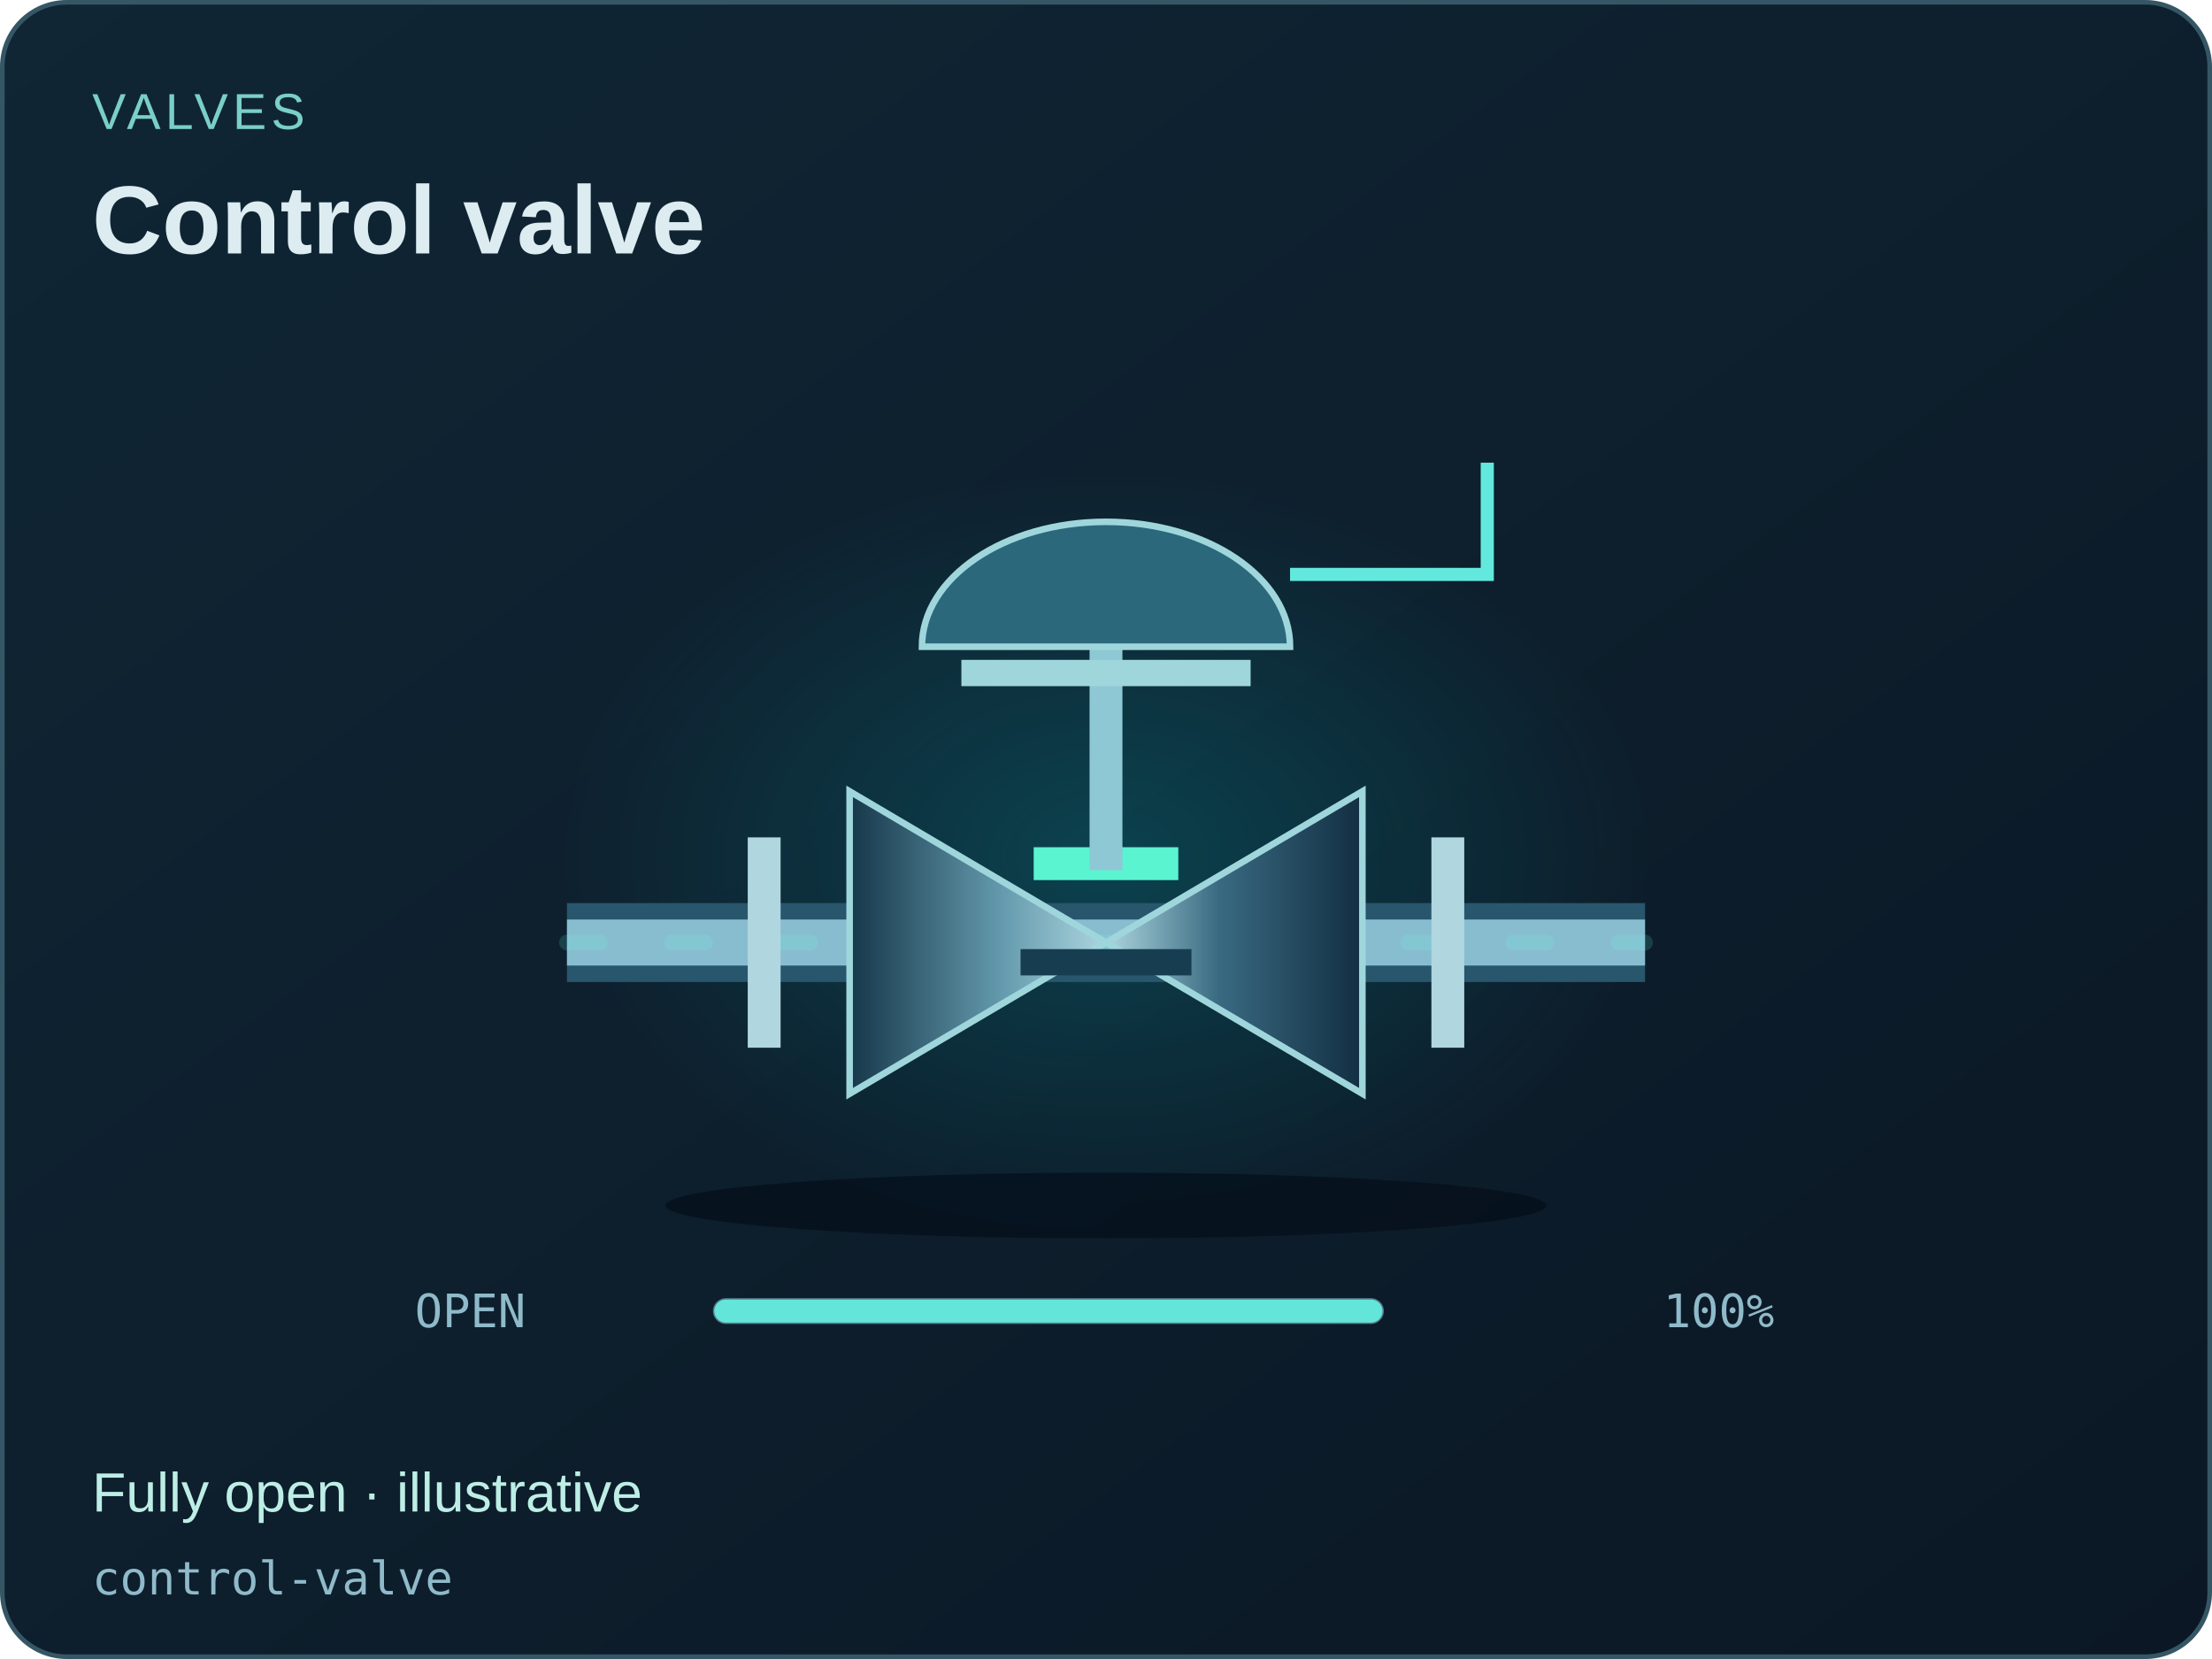
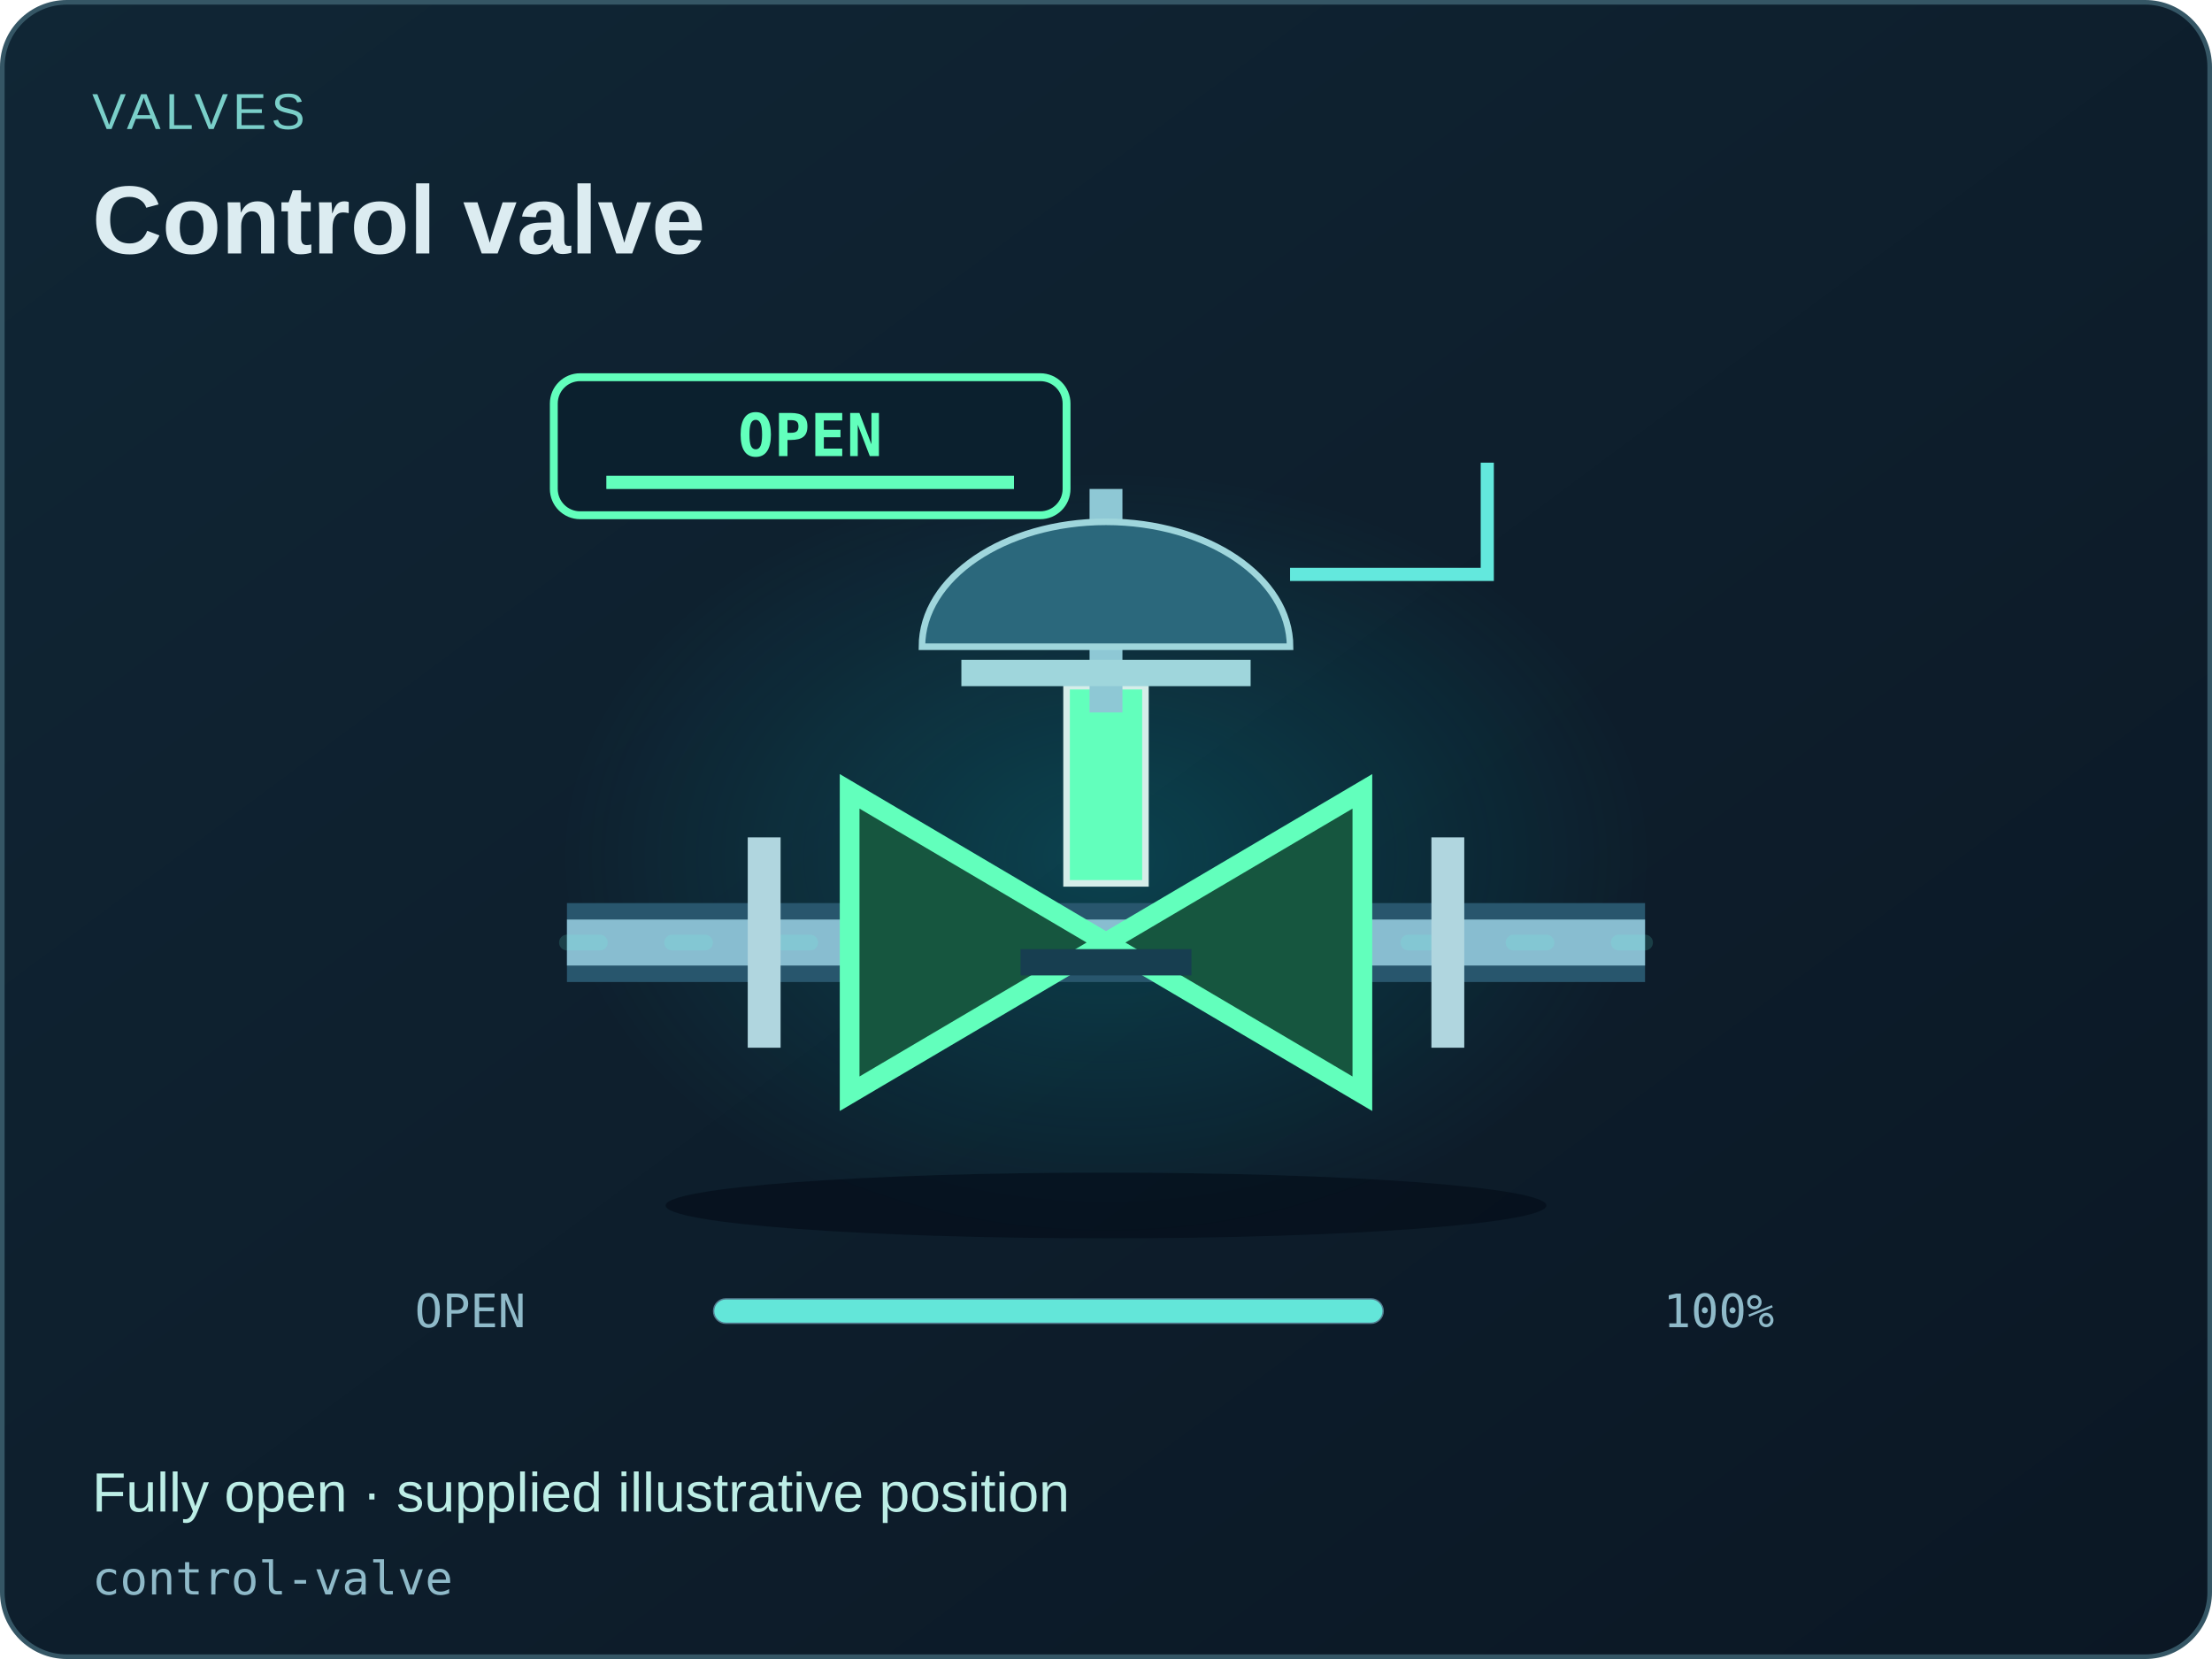
<svg xmlns="http://www.w3.org/2000/svg" width="480" height="360" viewBox="0 0 480 360" role="img" aria-labelledby="gallery-control-valve-base-open-title gallery-control-valve-base-open-desc">
  <style>:is(.twin-root.is-paused,.twin-document-hidden,html.motion-paused) .twin-equipment-art *,
:is(.twin-root.is-paused,.twin-document-hidden,html.motion-paused) .twin-equipment-art *::before,
:is(.twin-root.is-paused,.twin-document-hidden,html.motion-paused) .twin-equipment-art *::after{animation-play-state:paused!important;transition:none!important}
@media (prefers-reduced-motion:reduce){.twin-equipment-art *,.twin-equipment-art *::before,.twin-equipment-art *::after{animation:none!important;transition:none!important}}
.scada-component{display:inline-flex;position:relative;align-items:center;justify-content:center;width:210px;height:160px;max-width:100%;vertical-align:middle;isolation:isolate;color:#c4ebf1;--scada-accent:#62ffbc;--scada-activity-duration:2.4s}
.scada-component.scada-component-with-gauges{box-sizing:border-box;height:calc(136px + var(--scada-gauge-height,22px));padding-bottom:var(--scada-gauge-height,22px)}
.scada-component&gt;.scada-component-svg{display:block;width:100%;height:100%;overflow:visible;pointer-events:none}
.scada-component .scada-flow{stroke:#68ffe1;stroke-dasharray:5 11;stroke-linecap:round;opacity:.15;animation:scada-flow 1.4s linear infinite;animation-play-state:paused}
.scada-component :is(.scada-valve-disc,.scada-valve-stem,.scada-valve-lever,.scada-contact,.scada-needle){transform-box:view-box;transition:transform .45s ease,rx .45s ease,fill .3s ease}
+ .scada-component :is(.scada-valve-body,.scada-valve-disc,.scada-valve-handle){transition:transform .45s ease,rx .45s ease,fill .3s ease,stroke .3s ease}
+ .scada-component .scada-valve-position-tag text{font:700 9px ui-monospace,SFMono-Regular,Consolas,monospace;letter-spacing:.1px}
+ .scada-component .scada-valve-position-tag{pointer-events:none}
.scada-component[data-scada-host-state=false][data-flow=true] .scada-flow{opacity:var(--scada-flow-opacity,.95)}
.scada-component[data-scada-host-state=false][data-flow=true][data-running=true] .scada-flow{animation-play-state:running}
.scada-component[data-scada-host-state=false][data-running=false] *,.scada-component[data-scada-host-state=false][data-running=false] *::before,.scada-component[data-scada-host-state=false][data-running=false] *::after{animation-play-state:paused!important;transition:none!important}
html.motion-paused .scada-component *,html.motion-paused .scada-component *::before,html.motion-paused .scada-component *::after{animation-play-state:paused!important;transition:none!important}
@keyframes scada-flow{to{stroke-dashoffset:-32}}
@media (prefers-reduced-motion:reduce){.scada-component *,.scada-component *::before,.scada-component *::after{animation:none!important;transition:none!important}}

.gallery-label{font-family:Arial,sans-serif;fill:#dcecf1}
.gallery-code{font-family:monospace;fill:#8fbac9}
.gallery-symbol.scada-component{display:block;width:auto;height:auto;padding:0;max-width:none;overflow:visible}
.gallery-symbol&gt;.twin-equipment-art{display:block;width:auto;height:auto;max-width:none}
.gallery-symbol&gt;svg,.gallery-symbol&gt;.twin-equipment-art&gt;svg{display:block;width:280px!important;height:194px!important;max-width:none!important;max-height:none!important;overflow:visible}
.gallery-condition svg{width:24px;height:24px}
</style>
  <defs>
    <linearGradient id="gallery-control-valve-base-open-card" x2="1" y2="1">
      <stop offset="0" stop-color="#102635" />
      <stop offset="1" stop-color="#0b1724" />
    </linearGradient>
  </defs>
  <rect x="0.5" y="0.5" width="479" height="359" rx="14" fill="url(#gallery-control-valve-base-open-card)" stroke="#355665" />
  <text class="gallery-label" x="20" y="28" font-size="11" letter-spacing="1" style="fill:#7acfc9">VALVES</text>
  <text class="gallery-label" x="20" y="55" font-size="21" font-weight="600">Control valve</text>
  <g transform="translate(100 79)">
-     <g class="scada-component scada-component-with-gauges gallery-symbol" data-scada-type="control-valve" data-scada-instance="scada-gallery-control-valve-base-open" data-scada-host-state="false" data-active="true" data-failed="false" data-running="true" data-status="normal" data-flow="true" data-damage="none" data-speed-zero="false" data-open="true" data-opening="100" style="--scada-level:55;--scada-load:60;--scada-flow-opacity:0.95;--scada-gauge-height:17px;--scada-activity-duration:2.2s;--activity-speed:2.2s;--buffer-fraction:0.55;--scada-level-offset:0px;--flame-scale:0.975" aria-hidden="true">
+     <g class="scada-component scada-component-with-gauges gallery-symbol" data-scada-type="control-valve" data-scada-instance="scada-gallery-control-valve-base-open" data-valve-position="open" data-scada-host-state="false" data-active="true" data-failed="false" data-running="true" data-status="normal" data-flow="true" data-damage="none" data-speed-zero="false" data-open="true" data-opening="100" style="--scada-level:55;--scada-load:60;--scada-flow-opacity:0.95;--scada-gauge-height:17px;--scada-activity-duration:2.2s;--activity-speed:2.2s;--buffer-fraction:0.55;--scada-level-offset:0px;--flame-scale:0.975" aria-hidden="true">
      <svg class="scada-component-svg" viewBox="0 0 180 136" aria-hidden="true" focusable="false" x="0" y="0" width="280" height="194" preserveAspectRatio="xMidYMid meet">
        <defs>
          <linearGradient id="scada-gallery-control-valve-base-open-steel">
            <stop stop-color="#16374a" />
            <stop offset=".3" stop-color="#659bae" />
            <stop offset=".5" stop-color="#acd5de" />
            <stop offset=".72" stop-color="#396a81" />
            <stop offset="1" stop-color="#122e42" />
          </linearGradient>
          <linearGradient id="scada-gallery-control-valve-base-open-glass" x2=".8" y2="1">
            <stop stop-color="#69eff1" stop-opacity=".18" />
            <stop offset="1" stop-color="#081827" stop-opacity=".65" />
          </linearGradient>
          <linearGradient id="scada-gallery-control-valve-base-open-liquid" x2="0" y2="1">
            <stop stop-color="#57ffd0" stop-opacity=".85" />
            <stop offset="1" stop-color="#087a92" stop-opacity=".55" />
          </linearGradient>
          <radialGradient id="scada-gallery-control-valve-base-open-glow">
            <stop stop-color="#00e5e9" stop-opacity=".18" />
            <stop offset="1" stop-color="#00e5e9" stop-opacity="0" />
          </radialGradient>
        </defs>
        <ellipse cx="90" cy="75" rx="83" ry="59" fill="url(#scada-gallery-control-valve-base-open-glow)" />
        <ellipse cx="90" cy="128" rx="67" ry="5" fill="#030d19" opacity=".65" />
        <g class="scada-drawing">
          <path d="M8 88H172" fill="none" stroke="#28566d" stroke-width="12" stroke-linejoin="round" />
          <path d="M8 88H172" fill="none" stroke="#88bdd0" stroke-width="7" stroke-linejoin="round" />
          <path class="scada-flow " d="M8 88H172" fill="none" stroke-width="2.4" />
          <path d="M38 72v32M142 72v32" stroke="#b0d6df" stroke-width="5" />
-           <path d="M51 65l39 23 39-23v46L90 88l-39 23Z" fill="url(#scada-gallery-control-valve-base-open-steel)" stroke="#9fd6dc" />
+           <path class="scada-valve-body" d="M51 65l39 23 39-23v46L90 88l-39 23Z" fill="#16563f" stroke="#62ffbc" stroke-width="3" />
          <path d="M77 91h26" stroke="#173e50" stroke-width="4" />
-           <path class="scada-valve-disc" d="M79 88h22" stroke="#5af4d0" stroke-width="5" style="transform:translateY(-12px)" />
-           <path class="scada-valve-stem" d="M90 89V43" stroke="#8ec8d5" stroke-width="5" style="transform:translateY(-12px)" />
+           <path class="scada-valve-disc" d="M84 73h12v30H84Z" fill="#62ffbc" stroke="#d5ede9" stroke-width="1" style="transform:translateY(-24px)" />
+           <path class="scada-valve-stem" d="M90 77V43" stroke="#8ec8d5" stroke-width="5" style="transform:translateY(-24px)" />
          <path d="M62 43a28 19 0 0 1 56 0Z" fill="#2b687c" stroke="#9fd6dc" />
          <path d="M68 47h44" stroke="#9fd6dc" stroke-width="4" />
          <path class="scada-signal" d="M118 32h30v-17" fill="none" stroke="#63e8dd" stroke-width="2" />
+         </g>
+         <g class="scada-valve-position-tag" data-valve-position="open">
+           <rect x="6" y="2" width="78" height="21" rx="4" fill="#0b202e" stroke="#62ffbc" stroke-width="1.2" />
+           <text x="45" y="14" text-anchor="middle" fill="#62ffbc">OPEN</text>
+           <path d="M14 18h62" stroke="#405b69" stroke-width="2" />
+           <path class="scada-valve-position-bar" d="M14 18h62" stroke="#62ffbc" stroke-width="2" />
        </g>
      </svg>
    </g>
  </g>
  <g data-scada-gauge="opening">
    <text class="gallery-code" x="90" y="288" font-size="10">OPEN</text>
    <rect x="155" y="282" width="145" height="5" rx="2.5" fill="#153c50" stroke="#537d90" stroke-width="0.6" />
    <rect x="155" y="282" width="145" height="5" rx="2.5" fill="#63e6d9" />
    <text class="gallery-code" x="385" y="288" font-size="10" text-anchor="end">100%</text>
  </g>
-   <text class="gallery-label" x="20" y="328" font-size="12" style="fill:#bdeee6">Fully open · illustrative</text>
+   <text class="gallery-label" x="20" y="328" font-size="12" style="fill:#bdeee6">Fully open · supplied illustrative position</text>
  <text class="gallery-code" x="20" y="346" font-size="10">control-valve</text>
</svg>
